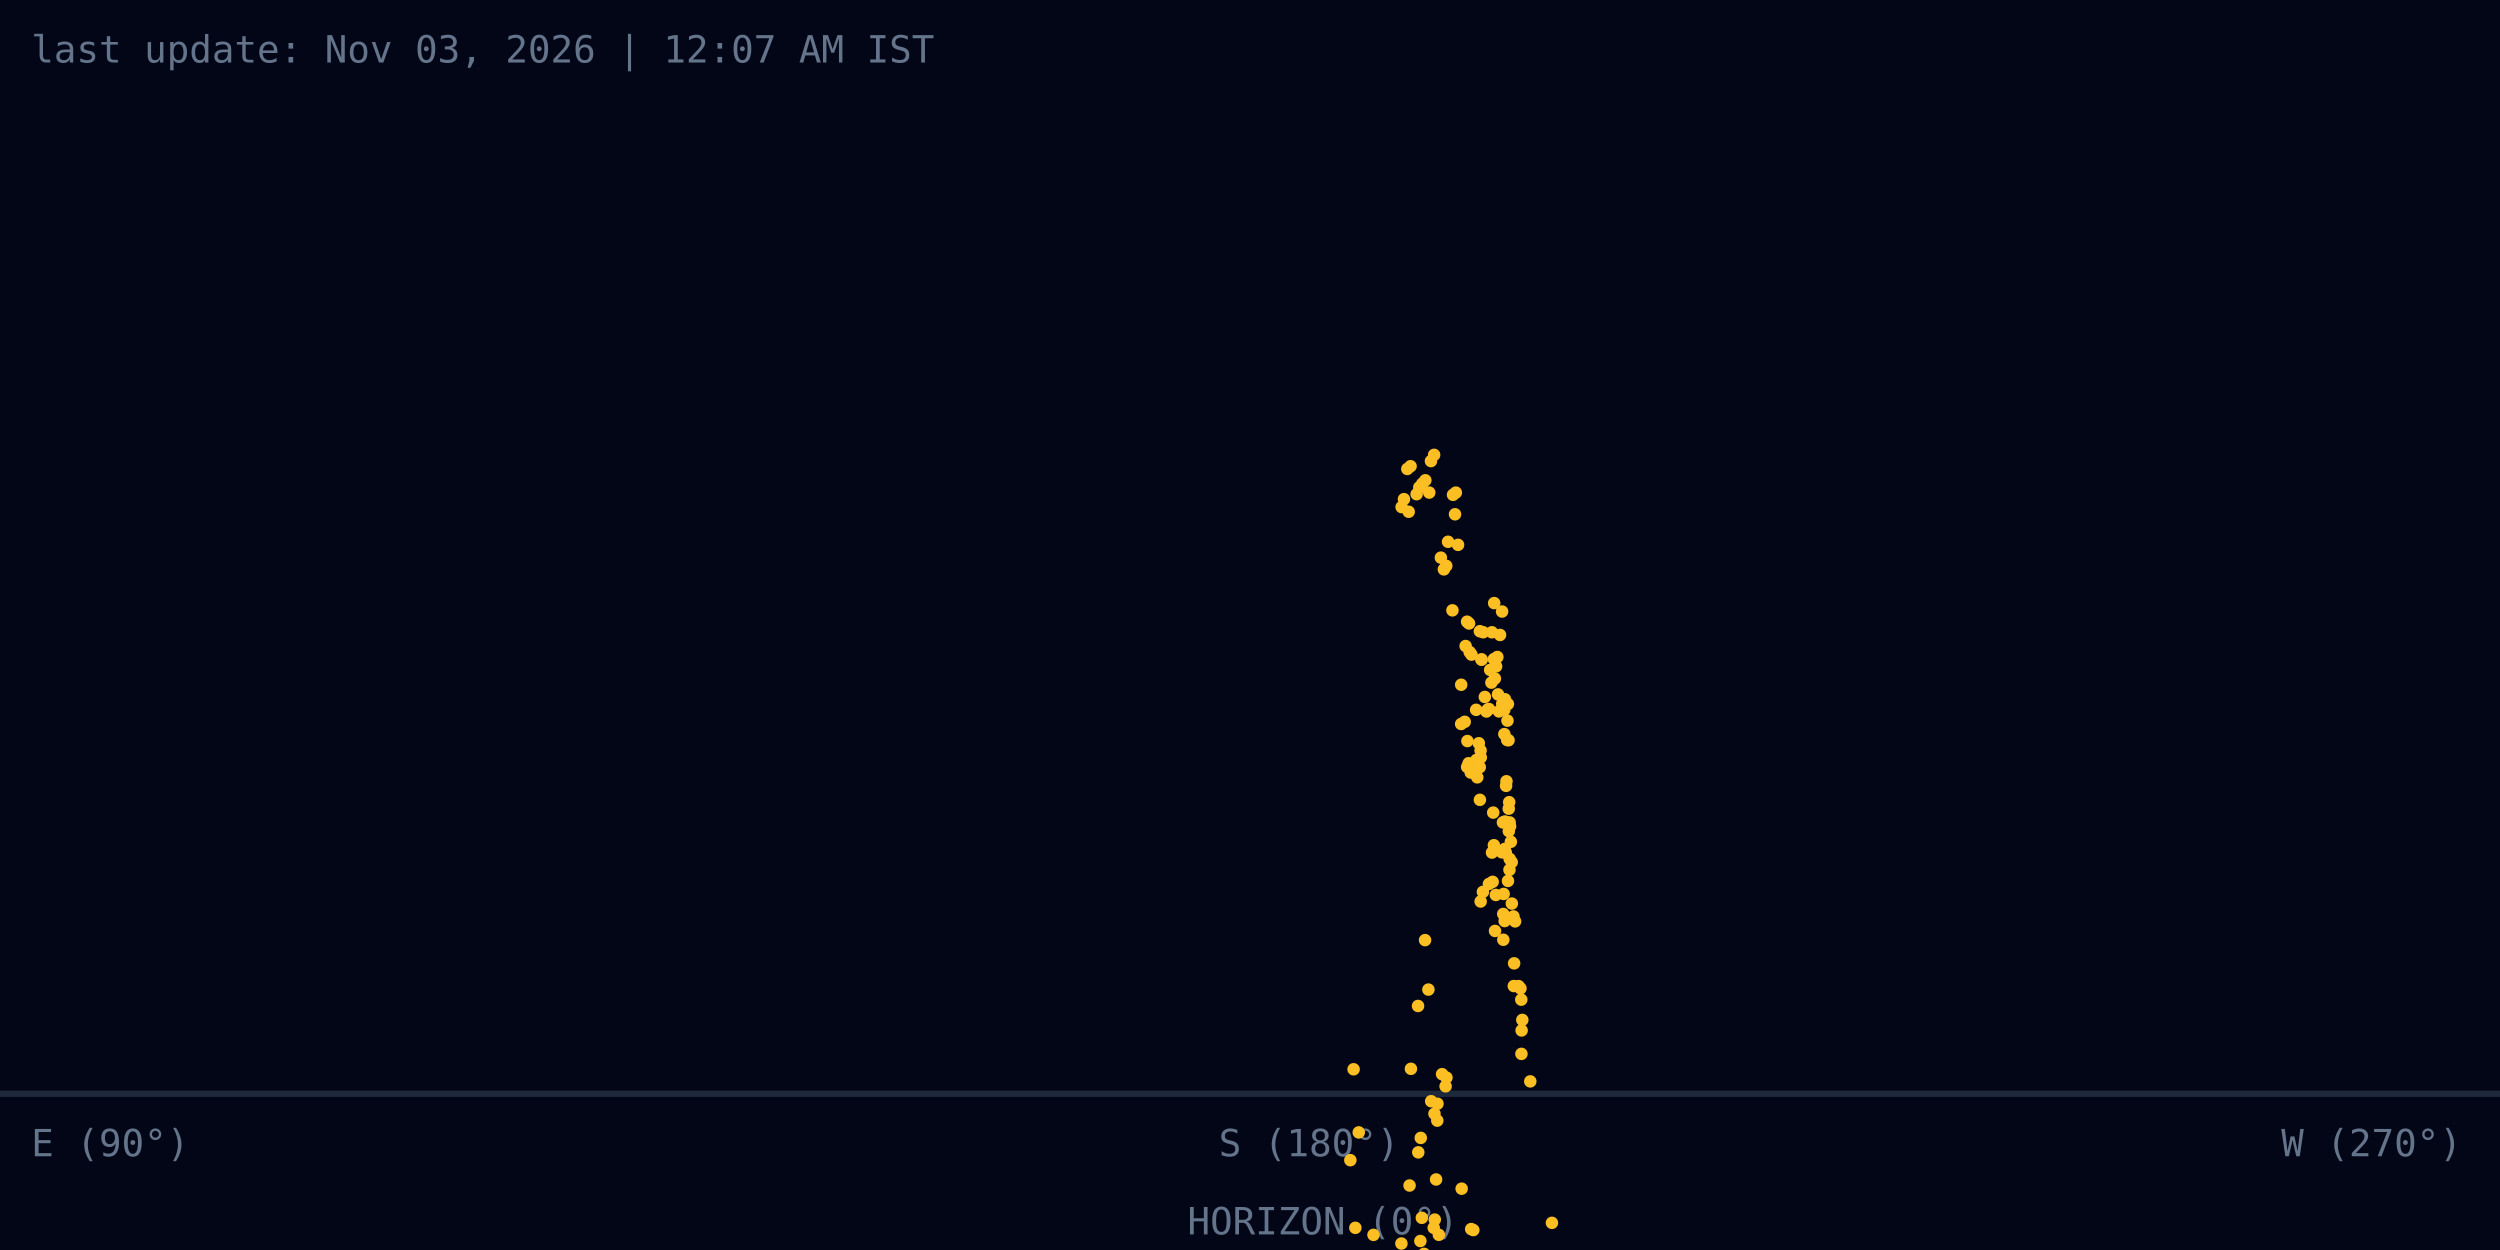
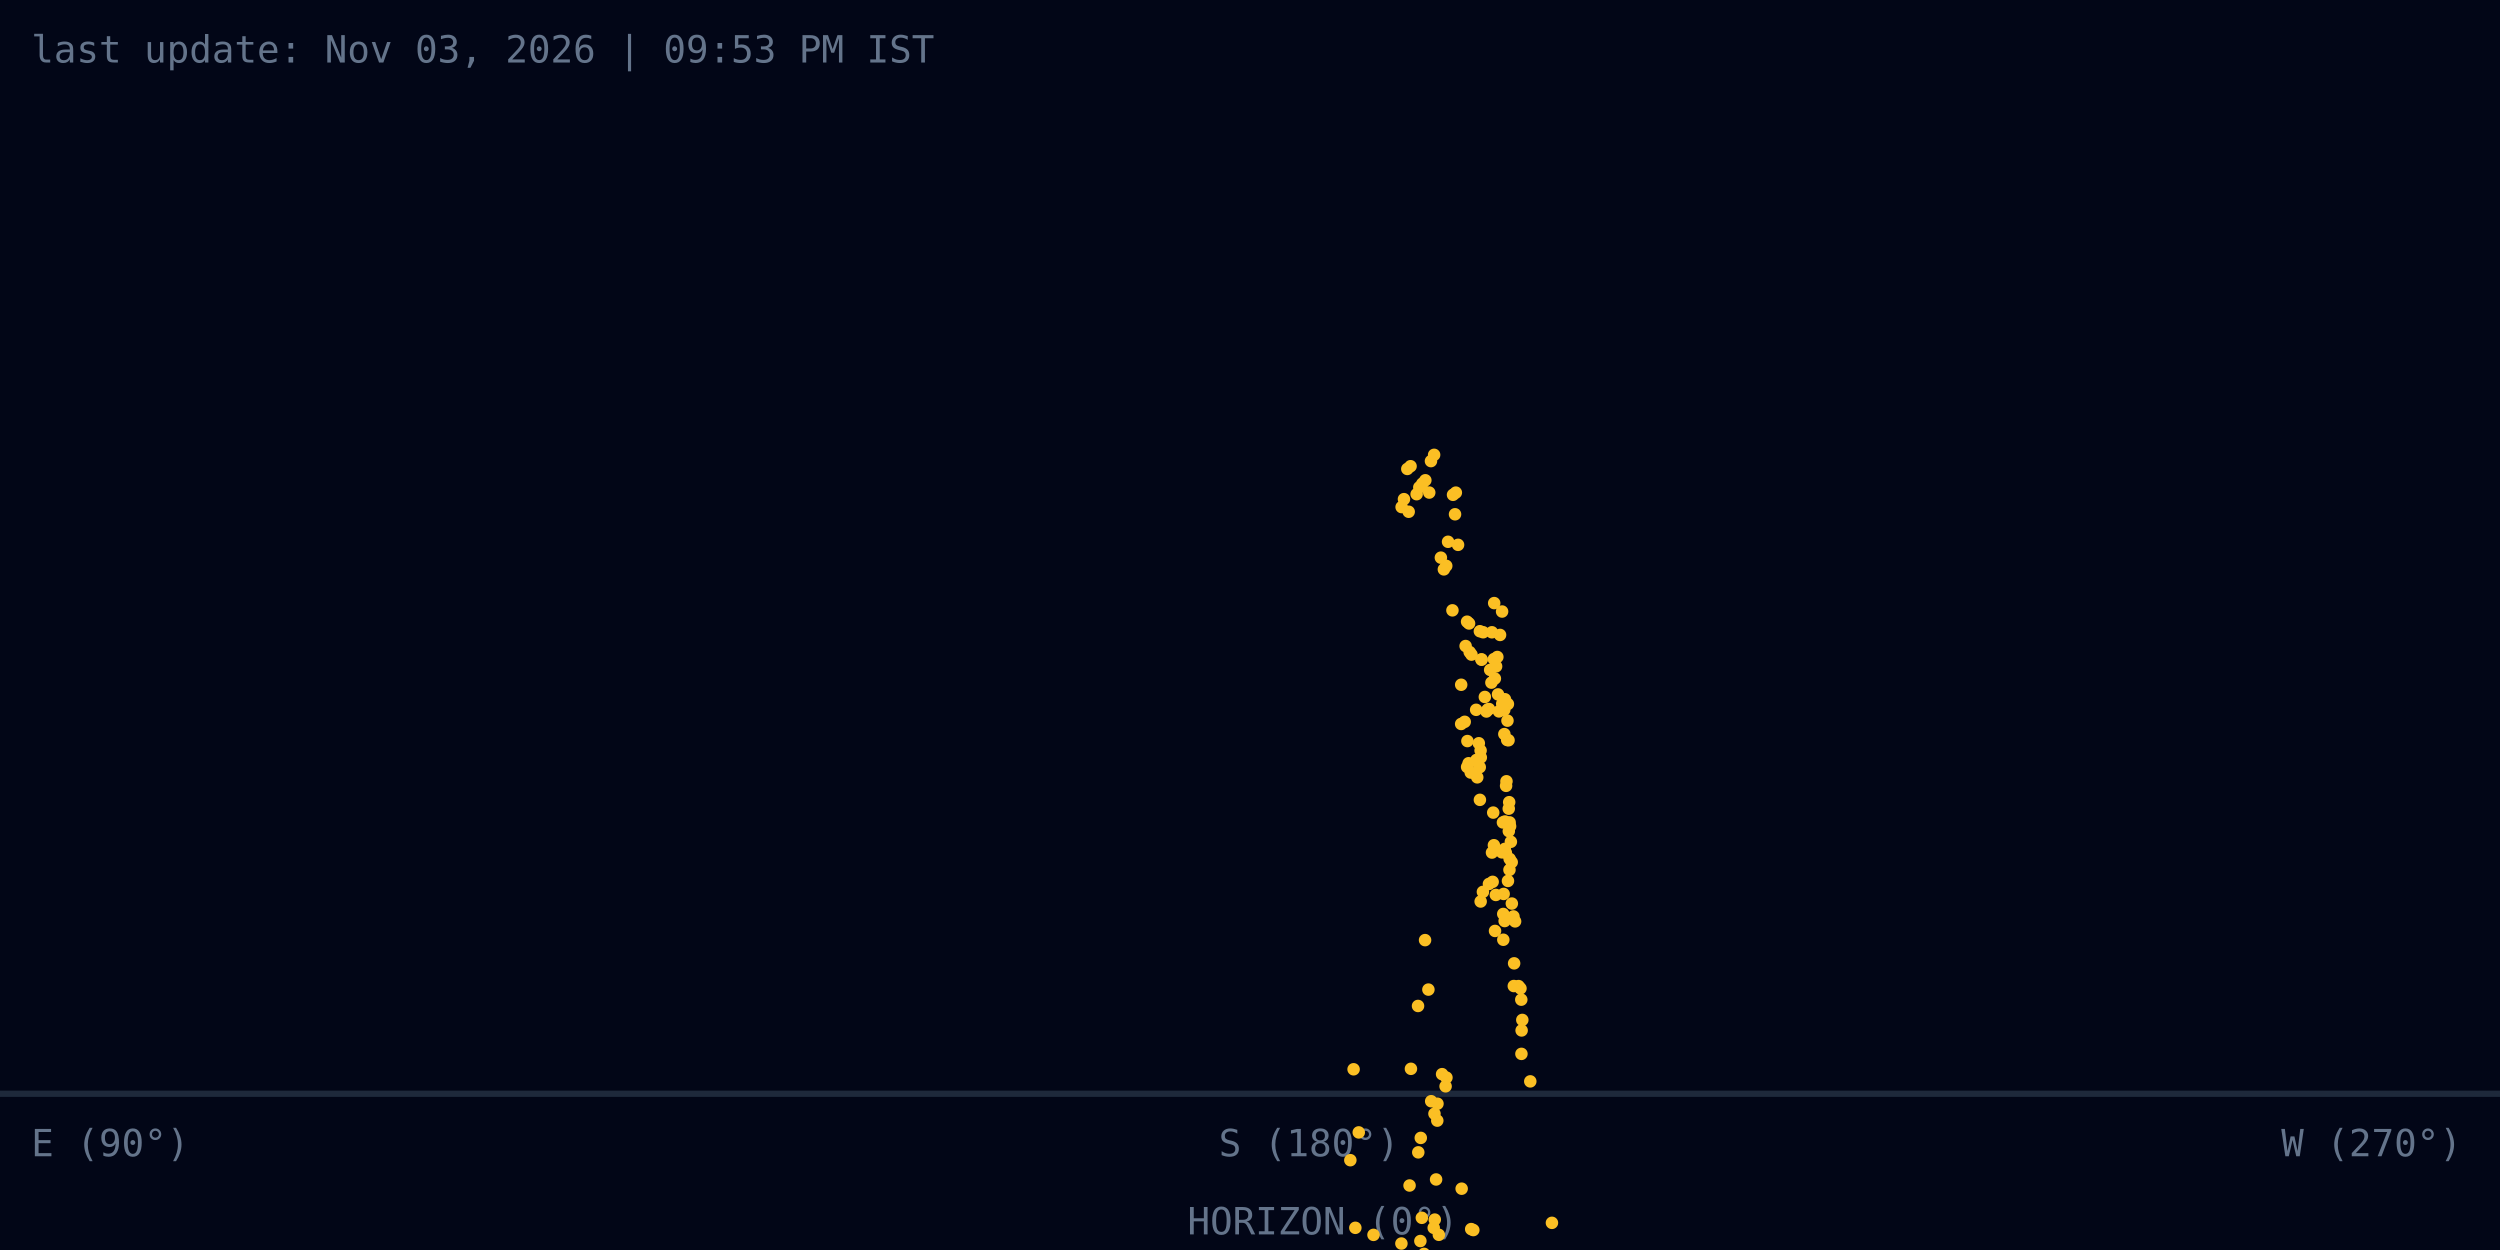
<svg xmlns="http://www.w3.org/2000/svg" width="800" height="400" viewBox="0 0 800 400">
  <rect width="800" height="400" fill="#020617" />
-   <text id="last-update" x="10" y="20" fill="#64748b" font-family="monospace">last update: Nov 03, 2026 | 12:07 AM IST</text>
+   <text id="last-update" x="10" y="20" fill="#64748b" font-family="monospace">last update: Nov 03, 2026 | 09:53 PM IST</text>
  <line x1="0" y1="350" x2="800" y2="350" stroke="#1e293b" stroke-width="2" />
  <text x="380" y="395" fill="#64748b" font-size="12" font-family="monospace">HORIZON (0°)</text>
  <text x="730" y="370" fill="#64748b" font-size="12" font-family="monospace">W (270°)</text>
  <text x="390" y="370" fill="#64748b" font-size="12" font-family="monospace">S (180°)</text>
  <text x="10" y="370" fill="#64748b" font-size="12" font-family="monospace">E (90°)</text>
  <g id="analemma-points">
    <circle cx=" 465.61" cy=" 164.57" r="2" fill="#fbbf24">
 </circle>
    <circle cx=" 467.57" cy=" 231.67" r="2" fill="#fbbf24">
 </circle>
    <circle cx=" 467.58" cy=" 219.12" r="2" fill="#fbbf24">
 </circle>
    <circle cx=" 468.71" cy=" 230.98" r="2" fill="#fbbf24">
 </circle>
    <circle cx=" 469.57" cy=" 237.14" r="2" fill="#fbbf24">
 </circle>
    <circle cx=" 469.00" cy=" 206.73" r="2" fill="#fbbf24">
 </circle>
    <circle cx=" 469.47" cy=" 198.94" r="2" fill="#fbbf24">
 </circle>
    <circle cx=" 470.10" cy=" 199.51" r="2" fill="#fbbf24">
 </circle>
    <circle cx=" 474.53" cy=" 285.41" r="2" fill="#fbbf24">
 </circle>
    <circle cx=" 472.47" cy=" 243.18" r="2" fill="#fbbf24">
 </circle>
    <circle cx=" 473.57" cy=" 255.95" r="2" fill="#fbbf24">
 </circle>
    <circle cx=" 473.22" cy=" 237.84" r="2" fill="#fbbf24">
 </circle>
    <circle cx=" 473.79" cy=" 240.17" r="2" fill="#fbbf24">
 </circle>
    <circle cx=" 473.56" cy=" 201.99" r="2" fill="#fbbf24">
 </circle>
    <circle cx=" 474.09" cy=" 210.99" r="2" fill="#fbbf24">
 </circle>
    <circle cx=" 478.41" cy=" 297.90" r="2" fill="#fbbf24">
 </circle>
    <circle cx=" 477.65" cy=" 282.19" r="2" fill="#fbbf24">
 </circle>
    <circle cx=" 477.44" cy=" 272.82" r="2" fill="#fbbf24">
 </circle>
    <circle cx=" 478.67" cy=" 286.38" r="2" fill="#fbbf24">
 </circle>
    <circle cx=" 478.05" cy=" 270.47" r="2" fill="#fbbf24">
 </circle>
    <circle cx=" 476.85" cy=" 214.37" r="2" fill="#fbbf24">
 </circle>
    <circle cx=" 477.25" cy=" 218.44" r="2" fill="#fbbf24">
 </circle>
    <circle cx=" 481.06" cy=" 300.72" r="2" fill="#fbbf24">
 </circle>
    <circle cx=" 481.04" cy=" 292.47" r="2" fill="#fbbf24">
 </circle>
    <circle cx=" 481.49" cy=" 294.73" r="2" fill="#fbbf24">
 </circle>
    <circle cx=" 481.17" cy=" 286.06" r="2" fill="#fbbf24">
 </circle>
    <circle cx=" 479.37" cy=" 222.21" r="2" fill="#fbbf24">
 </circle>
    <circle cx=" 479.67" cy=" 227.65" r="2" fill="#fbbf24">
 </circle>
    <circle cx=" 498.29" cy=" 411.31" r="2" fill="#fbbf24">
 </circle>
    <circle cx=" 498.34" cy=" 411.53" r="2" fill="#fbbf24">
 </circle>
    <circle cx=" 484.42" cy=" 315.53" r="2" fill="#fbbf24">
 </circle>
    <circle cx=" 486.86" cy=" 337.24" r="2" fill="#fbbf24">
 </circle>
    <circle cx=" 481.87" cy=" 272.88" r="2" fill="#fbbf24">
 </circle>
    <circle cx=" 482.55" cy=" 281.90" r="2" fill="#fbbf24">
 </circle>
    <circle cx=" 481.19" cy=" 226.61" r="2" fill="#fbbf24">
 </circle>
    <circle cx=" 481.39" cy=" 234.91" r="2" fill="#fbbf24">
 </circle>
    <circle cx=" 486.92" cy=" 329.74" r="2" fill="#fbbf24">
 </circle>
    <circle cx=" 483.03" cy=" 278.36" r="2" fill="#fbbf24">
 </circle>
    <circle cx=" 483.79" cy=" 289.14" r="2" fill="#fbbf24">
 </circle>
    <circle cx=" 485.93" cy=" 315.55" r="2" fill="#fbbf24">
 </circle>
    <circle cx=" 484.30" cy=" 293.26" r="2" fill="#fbbf24">
 </circle>
    <circle cx=" 482.30" cy=" 236.80" r="2" fill="#fbbf24">
 </circle>
    <circle cx=" 482.80" cy=" 258.78" r="2" fill="#fbbf24">
 </circle>
    <circle cx=" 501.22" cy=" 413.90" r="2" fill="#fbbf24">
 </circle>
    <circle cx=" 489.69" cy=" 346.04" r="2" fill="#fbbf24">
 </circle>
    <circle cx=" 486.81" cy=" 319.89" r="2" fill="#fbbf24">
 </circle>
    <circle cx=" 484.83" cy=" 294.84" r="2" fill="#fbbf24">
 </circle>
    <circle cx=" 486.55" cy=" 316.29" r="2" fill="#fbbf24">
 </circle>
    <circle cx=" 482.73" cy=" 236.88" r="2" fill="#fbbf24">
 </circle>
    <circle cx=" 483.48" cy=" 269.37" r="2" fill="#fbbf24">
 </circle>
    <circle cx=" 496.62" cy=" 391.31" r="2" fill="#fbbf24">
 </circle>
    <circle cx=" 483.75" cy=" 275.90" r="2" fill="#fbbf24">
 </circle>
    <circle cx=" 483.23" cy=" 264.40" r="2" fill="#fbbf24">
 </circle>
    <circle cx=" 482.94" cy=" 256.70" r="2" fill="#fbbf24">
 </circle>
    <circle cx=" 483.08" cy=" 263.17" r="2" fill="#fbbf24">
 </circle>
    <circle cx=" 482.53" cy=" 225.29" r="2" fill="#fbbf24">
 </circle>
    <circle cx=" 482.39" cy=" 230.61" r="2" fill="#fbbf24">
 </circle>
    <circle cx=" 487.14" cy=" 326.38" r="2" fill="#fbbf24">
 </circle>
    <circle cx=" 482.82" cy=" 265.96" r="2" fill="#fbbf24">
 </circle>
    <circle cx=" 483.09" cy=" 274.84" r="2" fill="#fbbf24">
 </circle>
    <circle cx=" 482.07" cy=" 250.01" r="2" fill="#fbbf24">
 </circle>
    <circle cx=" 481.95" cy=" 251.47" r="2" fill="#fbbf24">
 </circle>
    <circle cx=" 481.58" cy=" 223.76" r="2" fill="#fbbf24">
 </circle>
    <circle cx=" 481.36" cy=" 227.15" r="2" fill="#fbbf24">
 </circle>
    <circle cx=" 484.52" cy=" 308.27" r="2" fill="#fbbf24">
 </circle>
    <circle cx=" 481.59" cy=" 262.88" r="2" fill="#fbbf24">
 </circle>
    <circle cx=" 480.71" cy=" 225.23" r="2" fill="#fbbf24">
 </circle>
    <circle cx=" 481.54" cy=" 271.65" r="2" fill="#fbbf24">
 </circle>
    <circle cx=" 480.94" cy=" 263.18" r="2" fill="#fbbf24">
 </circle>
    <circle cx=" 480.67" cy=" 195.69" r="2" fill="#fbbf24">
 </circle>
    <circle cx=" 480.02" cy=" 203.18" r="2" fill="#fbbf24">
 </circle>
    <circle cx=" 480.62" cy=" 272.75" r="2" fill="#fbbf24">
 </circle>
    <circle cx=" 479.15" cy=" 210.24" r="2" fill="#fbbf24">
 </circle>
    <circle cx=" 478.75" cy=" 213.23" r="2" fill="#fbbf24">
 </circle>
    <circle cx=" 478.36" cy=" 217.14" r="2" fill="#fbbf24">
 </circle>
    <circle cx=" 478.05" cy=" 210.91" r="2" fill="#fbbf24">
 </circle>
    <circle cx=" 478.14" cy=" 192.99" r="2" fill="#fbbf24">
 </circle>
    <circle cx=" 477.41" cy=" 202.33" r="2" fill="#fbbf24">
 </circle>
    <circle cx=" 477.83" cy=" 260.03" r="2" fill="#fbbf24">
 </circle>
    <circle cx=" 476.48" cy=" 226.89" r="2" fill="#fbbf24">
 </circle>
    <circle cx=" 476.07" cy=" 227.06" r="2" fill="#fbbf24">
 </circle>
    <circle cx=" 475.66" cy=" 227.68" r="2" fill="#fbbf24">
 </circle>
    <circle cx=" 475.15" cy=" 223.03" r="2" fill="#fbbf24">
 </circle>
    <circle cx=" 474.61" cy=" 202.32" r="2" fill="#fbbf24">
 </circle>
    <circle cx=" 474.09" cy=" 211.11" r="2" fill="#fbbf24">
 </circle>
    <circle cx=" 476.46" cy=" 282.87" r="2" fill="#fbbf24">
 </circle>
    <circle cx=" 473.86" cy=" 242.39" r="2" fill="#fbbf24">
 </circle>
    <circle cx=" 473.52" cy=" 245.50" r="2" fill="#fbbf24">
 </circle>
    <circle cx=" 472.37" cy=" 227.14" r="2" fill="#fbbf24">
 </circle>
    <circle cx=" 472.72" cy=" 248.75" r="2" fill="#fbbf24">
 </circle>
    <circle cx=" 470.88" cy=" 209.48" r="2" fill="#fbbf24">
 </circle>
    <circle cx=" 470.29" cy=" 208.66" r="2" fill="#fbbf24">
 </circle>
    <circle cx=" 473.81" cy=" 288.48" r="2" fill="#fbbf24">
 </circle>
    <circle cx=" 470.64" cy=" 247.22" r="2" fill="#fbbf24">
 </circle>
    <circle cx=" 469.96" cy=" 244.24" r="2" fill="#fbbf24">
 </circle>
    <circle cx=" 469.48" cy=" 245.43" r="2" fill="#fbbf24">
 </circle>
    <circle cx=" 466.58" cy=" 174.35" r="2" fill="#fbbf24">
 </circle>
    <circle cx=" 465.87" cy=" 157.64" r="2" fill="#fbbf24">
 </circle>
    <circle cx=" 464.97" cy=" 158.34" r="2" fill="#fbbf24">
 </circle>
    <circle cx=" 464.78" cy=" 195.31" r="2" fill="#fbbf24">
 </circle>
    <circle cx=" 463.38" cy=" 173.37" r="2" fill="#fbbf24">
 </circle>
    <circle cx=" 462.80" cy=" 181.08" r="2" fill="#fbbf24">
 </circle>
    <circle cx=" 462.04" cy=" 182.20" r="2" fill="#fbbf24">
 </circle>
    <circle cx=" 461.08" cy=" 178.45" r="2" fill="#fbbf24">
 </circle>
    <circle cx=" 458.92" cy=" 145.55" r="2" fill="#fbbf24">
 </circle>
    <circle cx=" 457.91" cy=" 147.55" r="2" fill="#fbbf24">
 </circle>
    <circle cx=" 457.36" cy=" 157.62" r="2" fill="#fbbf24">
 </circle>
    <circle cx=" 456.11" cy=" 153.69" r="2" fill="#fbbf24">
 </circle>
    <circle cx=" 455.13" cy=" 154.77" r="2" fill="#fbbf24">
 </circle>
    <circle cx=" 454.18" cy=" 155.94" r="2" fill="#fbbf24">
 </circle>
    <circle cx=" 453.32" cy=" 158.14" r="2" fill="#fbbf24">
 </circle>
    <circle cx=" 451.38" cy=" 149.19" r="2" fill="#fbbf24">
 </circle>
    <circle cx=" 450.34" cy=" 150.06" r="2" fill="#fbbf24">
 </circle>
    <circle cx=" 450.78" cy=" 163.76" r="2" fill="#fbbf24">
 </circle>
    <circle cx=" 449.27" cy=" 159.73" r="2" fill="#fbbf24">
 </circle>
    <circle cx=" 448.52" cy=" 162.26" r="2" fill="#fbbf24">
 </circle>
    <circle cx=" 20.26" cy=" 571.97" r="2" fill="#fbbf24">
 </circle>
    <circle cx=" 74.33" cy=" 546.37" r="2" fill="#fbbf24">
 </circle>
    <circle cx=" 471.46" cy=" 393.62" r="2" fill="#fbbf24">
 </circle>
    <circle cx=" 470.78" cy=" 393.31" r="2" fill="#fbbf24">
 </circle>
    <circle cx=" 495.37" cy=" 503.27" r="2" fill="#fbbf24">
 </circle>
    <circle cx=" 467.73" cy=" 380.38" r="2" fill="#fbbf24">
 </circle>
    <circle cx=" 462.86" cy=" 344.83" r="2" fill="#fbbf24">
 </circle>
    <circle cx=" 462.59" cy=" 347.62" r="2" fill="#fbbf24">
 </circle>
    <circle cx=" 461.47" cy=" 343.73" r="2" fill="#fbbf24">
 </circle>
    <circle cx=" 456.02" cy=" 300.84" r="2" fill="#fbbf24">
 </circle>
    <circle cx=" 457.09" cy=" 316.67" r="2" fill="#fbbf24">
 </circle>
    <circle cx=" 469.47" cy=" 420.03" r="2" fill="#fbbf24">
 </circle>
    <circle cx=" 459.99" cy=" 353.19" r="2" fill="#fbbf24">
 </circle>
    <circle cx=" 459.93" cy=" 358.60" r="2" fill="#fbbf24">
 </circle>
    <circle cx=" 459.03" cy=" 356.39" r="2" fill="#fbbf24">
 </circle>
    <circle cx=" 457.98" cy=" 352.39" r="2" fill="#fbbf24">
 </circle>
    <circle cx=" 453.77" cy=" 321.91" r="2" fill="#fbbf24">
 </circle>
    <circle cx=" 459.55" cy=" 377.43" r="2" fill="#fbbf24">
 </circle>
    <circle cx=" 471.53" cy=" 461.85" r="2" fill="#fbbf24">
 </circle>
    <circle cx=" 460.43" cy=" 395.14" r="2" fill="#fbbf24">
 </circle>
    <circle cx=" 459.13" cy=" 390.27" r="2" fill="#fbbf24">
 </circle>
    <circle cx=" 458.79" cy=" 392.90" r="2" fill="#fbbf24">
 </circle>
    <circle cx=" 454.65" cy=" 364.13" r="2" fill="#fbbf24">
 </circle>
    <circle cx=" 451.50" cy=" 342.02" r="2" fill="#fbbf24">
 </circle>
    <circle cx=" 453.85" cy=" 368.75" r="2" fill="#fbbf24">
 </circle>
    <circle cx=" 467.51" cy=" 471.07" r="2" fill="#fbbf24">
 </circle>
    <circle cx=" 454.99" cy=" 389.70" r="2" fill="#fbbf24">
 </circle>
    <circle cx=" 455.71" cy=" 401.24" r="2" fill="#fbbf24">
 </circle>
    <circle cx=" 454.52" cy=" 397.13" r="2" fill="#fbbf24">
 </circle>
    <circle cx=" 455.98" cy=" 414.56" r="2" fill="#fbbf24">
 </circle>
    <circle cx=" 451.06" cy=" 379.36" r="2" fill="#fbbf24">
 </circle>
    <circle cx=" 455.70" cy=" 423.59" r="2" fill="#fbbf24">
 </circle>
    <circle cx=" 482.79" cy=" 553.38" r="2" fill="#fbbf24">
 </circle>
    <circle cx=" 459.54" cy=" 468.02" r="2" fill="#fbbf24">
 </circle>
    <circle cx=" 462.80" cy=" 493.17" r="2" fill="#fbbf24">
 </circle>
    <circle cx=" 456.72" cy=" 459.61" r="2" fill="#fbbf24">
 </circle>
    <circle cx=" 448.45" cy=" 397.93" r="2" fill="#fbbf24">
 </circle>
    <circle cx=" 451.44" cy=" 429.90" r="2" fill="#fbbf24">
 </circle>
    <circle cx=" 483.33" cy=" 577.31" r="2" fill="#fbbf24">
 </circle>
    <circle cx=" 457.19" cy=" 485.98" r="2" fill="#fbbf24">
 </circle>
    <circle cx=" 458.77" cy=" 501.95" r="2" fill="#fbbf24">
 </circle>
    <circle cx=" 458.66" cy=" 507.06" r="2" fill="#fbbf24">
 </circle>
    <circle cx=" 455.29" cy=" 490.82" r="2" fill="#fbbf24">
 </circle>
    <circle cx=" 449.40" cy=" 450.08" r="2" fill="#fbbf24">
 </circle>
    <circle cx=" 451.11" cy=" 471.34" r="2" fill="#fbbf24">
 </circle>
    <circle cx=" 507.92" cy=" 618.72" r="2" fill="#fbbf24">
 </circle>
    <circle cx=" 457.53" cy=" 530.58" r="2" fill="#fbbf24">
 </circle>
    <circle cx=" 443.32" cy=" 419.49" r="2" fill="#fbbf24">
 </circle>
    <circle cx=" 441.09" cy=" 404.11" r="2" fill="#fbbf24">
 </circle>
    <circle cx=" 439.52" cy=" 395.16" r="2" fill="#fbbf24">
 </circle>
    <circle cx=" 433.15" cy=" 342.17" r="2" fill="#fbbf24">
 </circle>
    <circle cx=" 434.80" cy=" 362.37" r="2" fill="#fbbf24">
 </circle>
    <circle cx=" 449.04" cy=" 512.18" r="2" fill="#fbbf24">
 </circle>
    <circle cx=" 438.74" cy=" 413.08" r="2" fill="#fbbf24">
 </circle>
    <circle cx=" 439.37" cy=" 426.64" r="2" fill="#fbbf24">
 </circle>
    <circle cx=" 438.60" cy=" 425.35" r="2" fill="#fbbf24">
 </circle>
    <circle cx=" 436.66" cy=" 411.17" r="2" fill="#fbbf24">
 </circle>
    <circle cx=" 432.11" cy=" 371.26" r="2" fill="#fbbf24">
 </circle>
    <circle cx=" 433.71" cy=" 392.90" r="2" fill="#fbbf24">
 </circle>
    <circle cx=" 441.39" cy=" 492.84" r="2" fill="#fbbf24">
 </circle>
    <circle cx=" 438.62" cy=" 465.26" r="2" fill="#fbbf24">
 </circle>
    <circle cx=" 439.66" cy=" 489.97" r="2" fill="#fbbf24">
 </circle>
    <circle cx=" 439.18" cy=" 494.15" r="2" fill="#fbbf24">
 </circle>
    <circle cx=" 437.86" cy=" 484.86" r="2" fill="#fbbf24">
 </circle>
    <circle cx=" 435.61" cy=" 460.36" r="2" fill="#fbbf24">
 </circle>
    <circle cx=" 436.98" cy=" 494.93" r="2" fill="#fbbf24">
 </circle>
    <circle cx=" 244.95" cy=" 642.55" r="2" fill="#fbbf24">
 </circle>
+     <circle cx=" 436.88" cy=" 545.23" r="2" fill="#fbbf24">
+  </circle>
  </g>
</svg>
